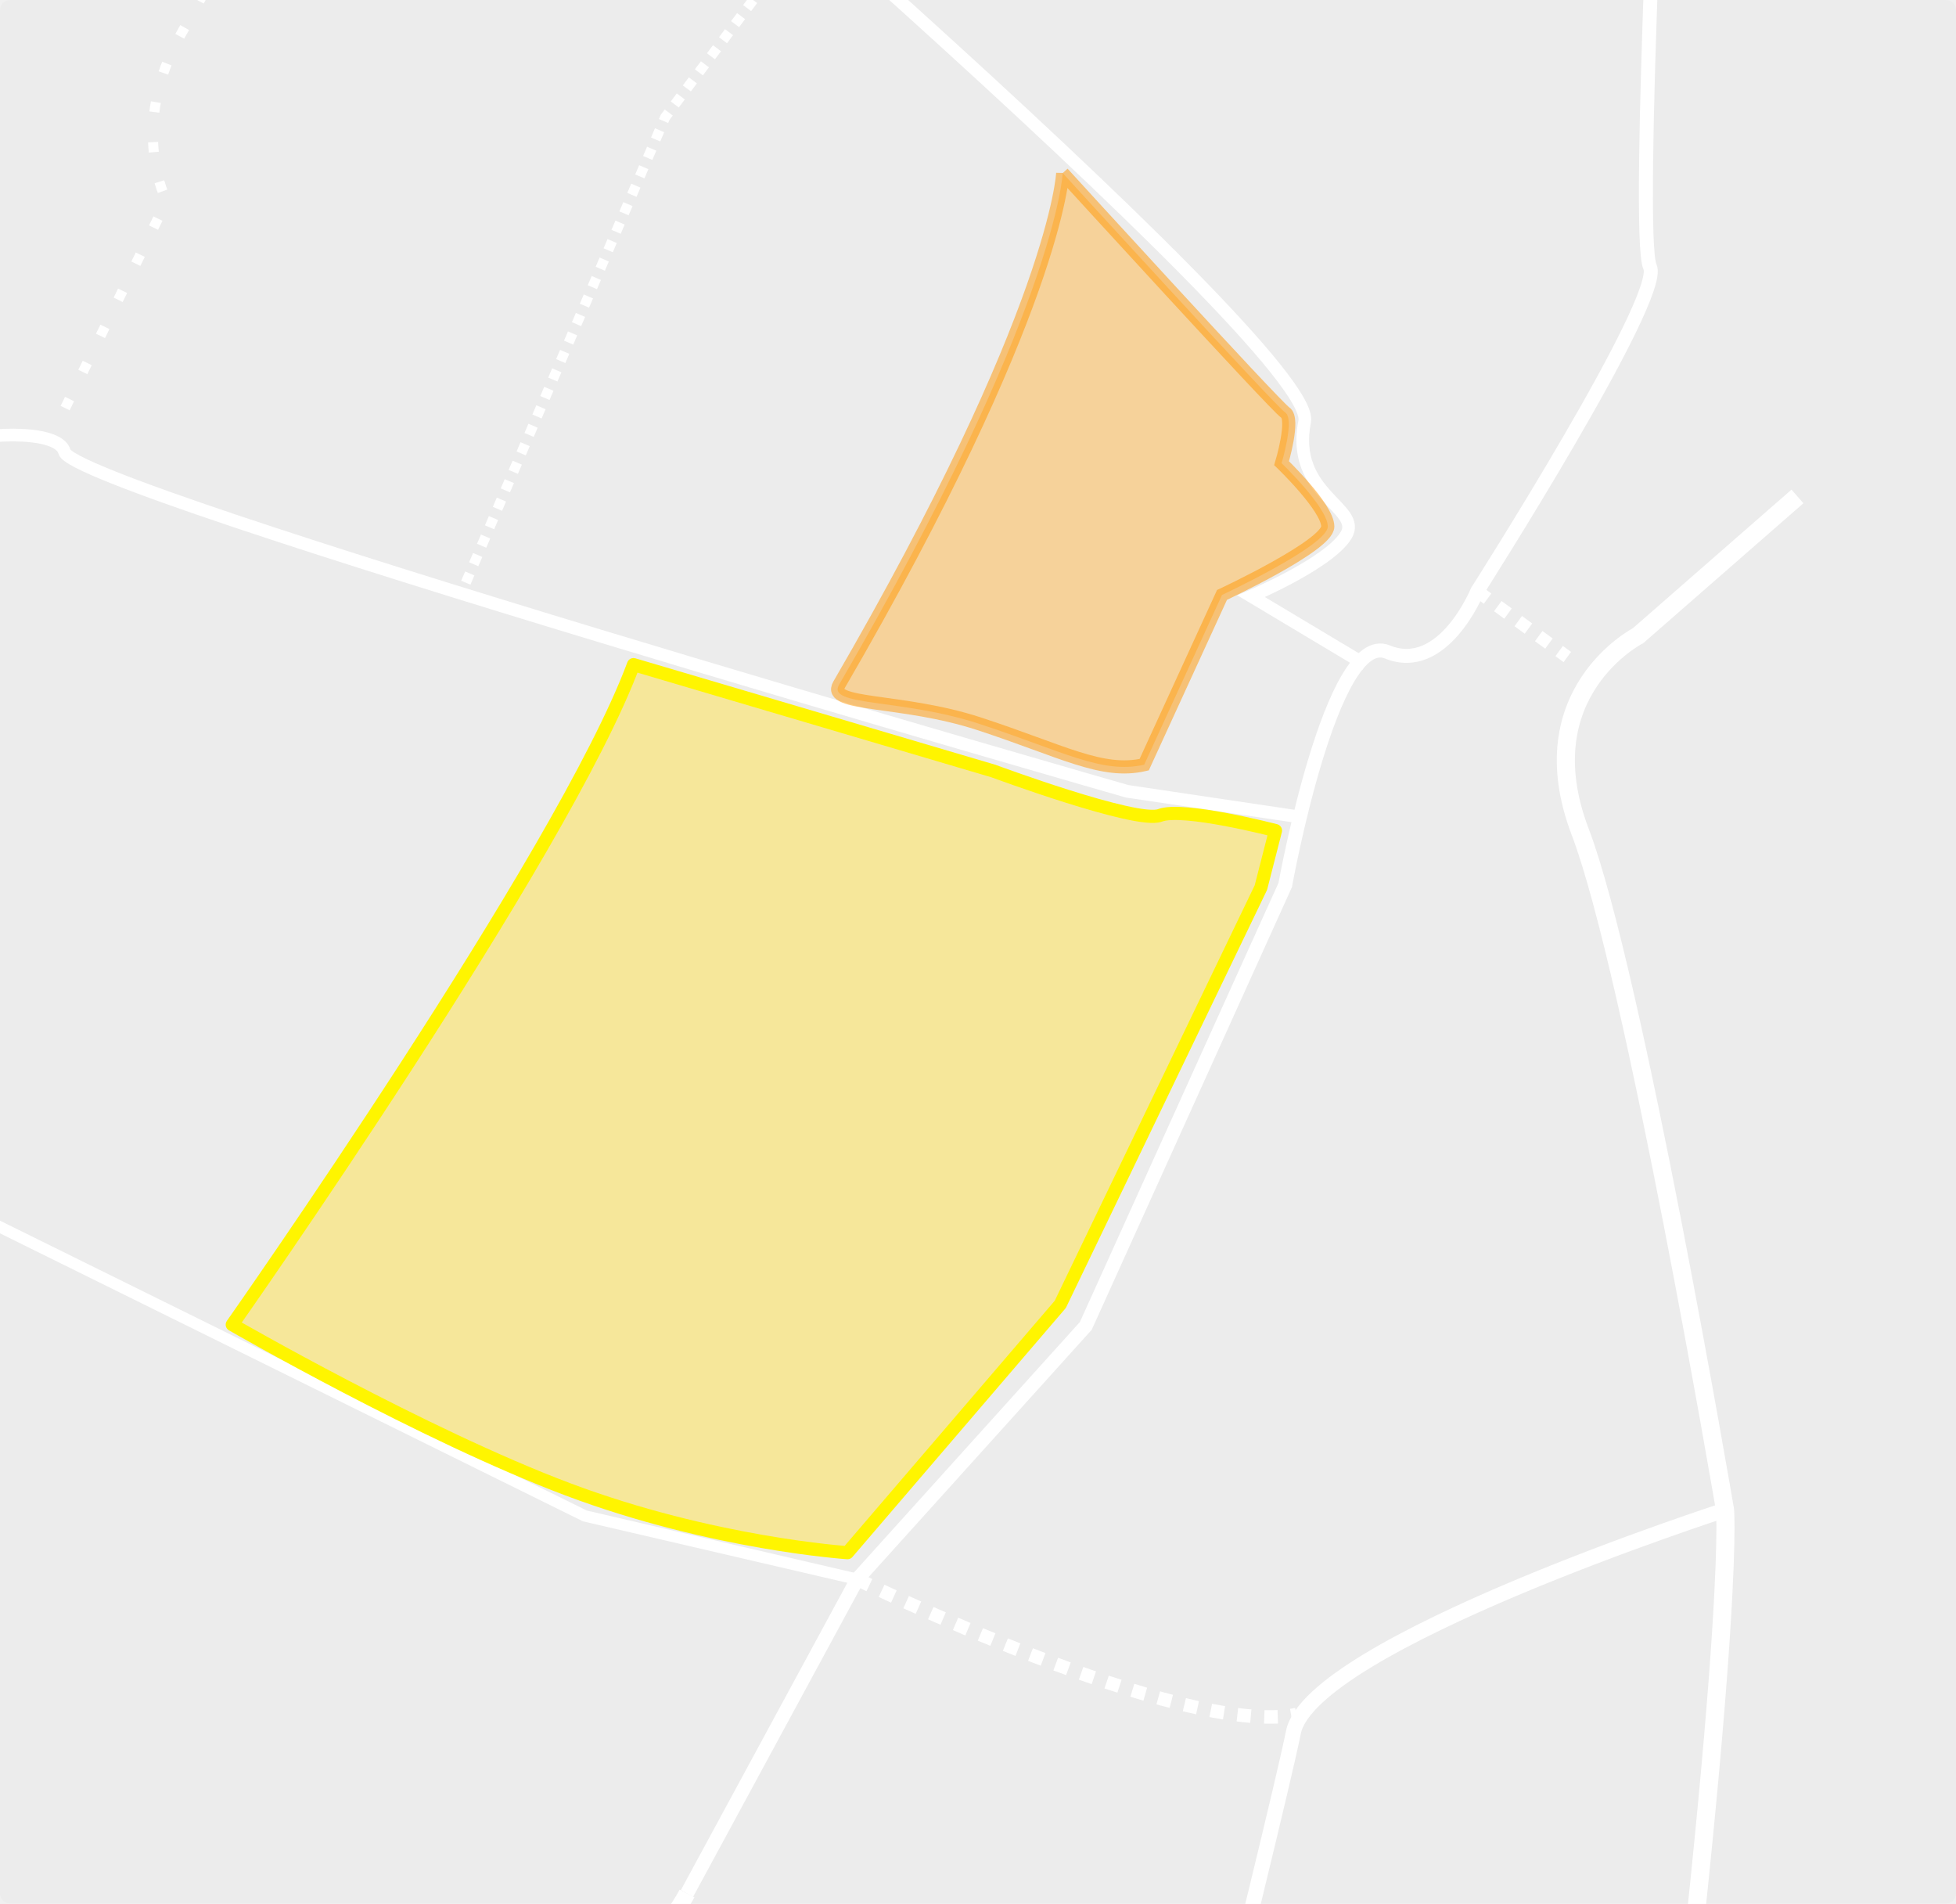
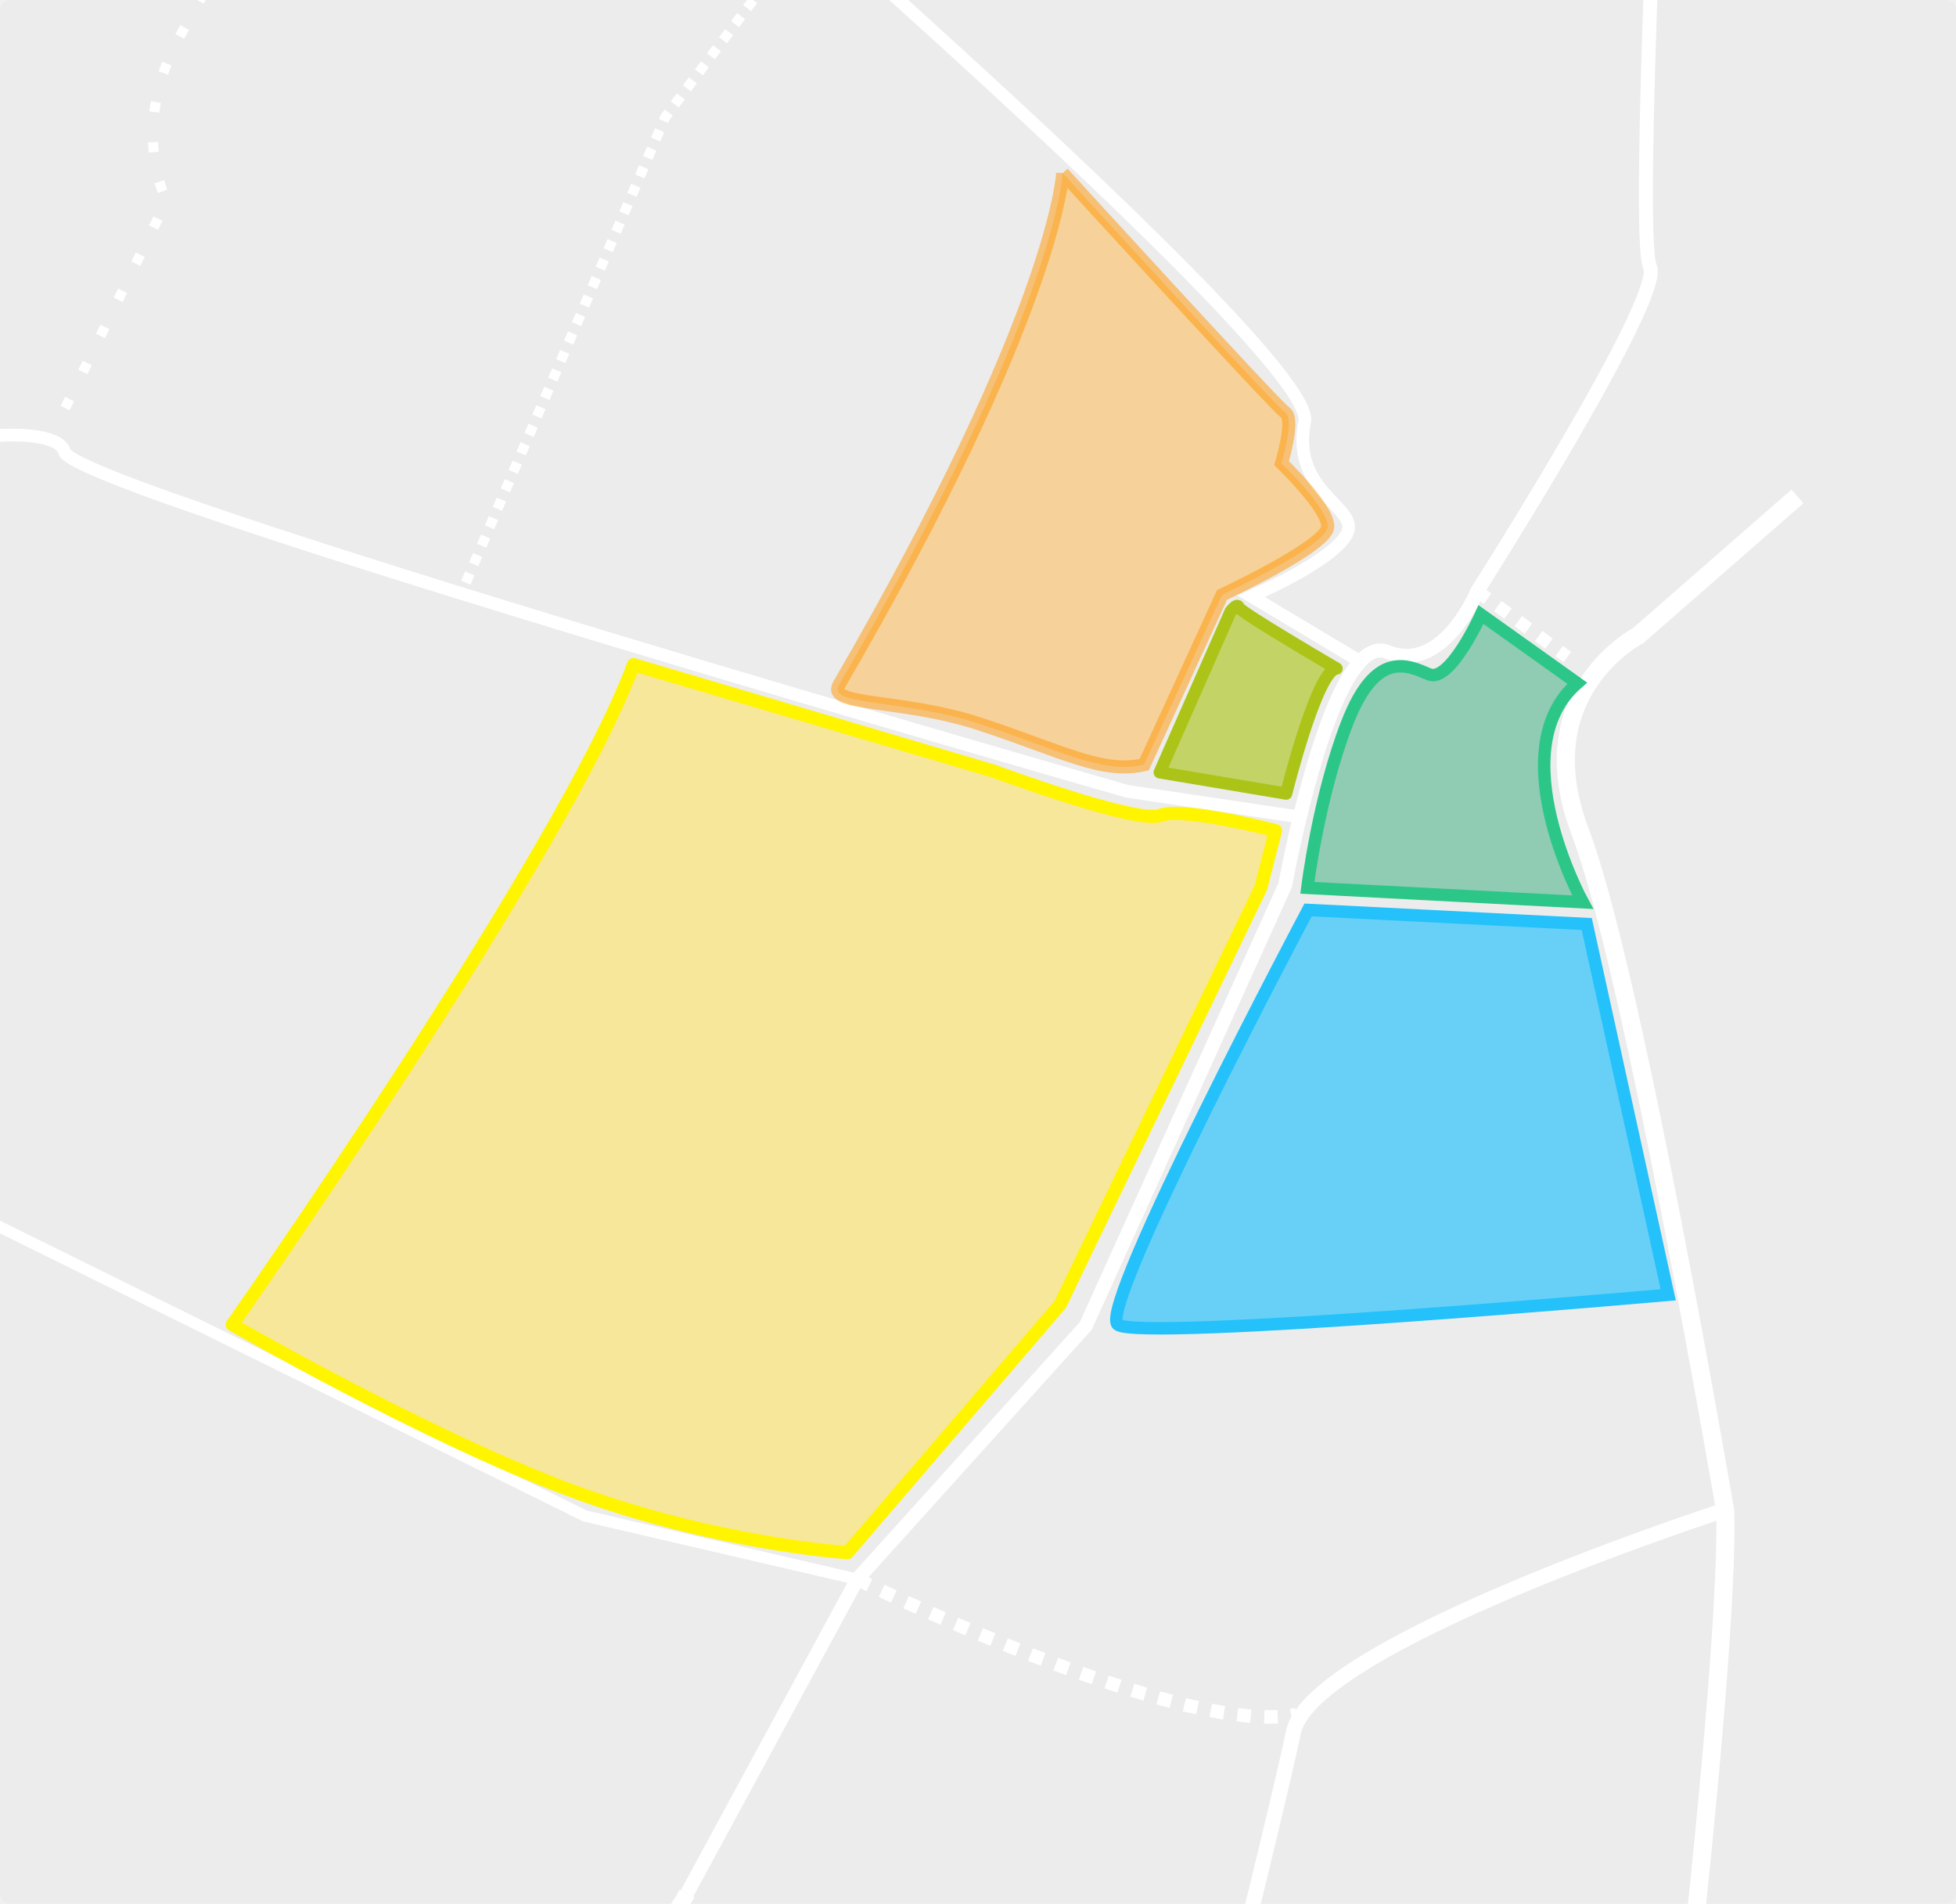
<svg xmlns="http://www.w3.org/2000/svg" width="167.109mm" height="162.58mm" viewBox="0 0 167.109 162.58" version="1.1" id="svg8">
  <defs id="defs2">
    <marker orient="auto" refY="0" refX="0" id="Arrow1Lend" style="overflow:visible">
      <path id="path839" d="M 0,0 5,-5 -12.5,0 5,5 Z" style="fill:#fff500;fill-opacity:0.502;fill-rule:evenodd;stroke:#fff500;stroke-width:1pt;stroke-opacity:1" transform="matrix(-0.8,0,0,-0.8,-10,0)" />
    </marker>
    <marker orient="auto" refY="0" refX="0" id="Arrow1Lstart" style="overflow:visible">
      <path id="path836" d="M 0,0 5,-5 -12.5,0 5,5 Z" style="fill:#fff500;fill-opacity:0.502;fill-rule:evenodd;stroke:#9bca00;stroke-width:1pt;stroke-opacity:1" transform="matrix(0.8,0,0,0.8,10,0)" />
    </marker>
  </defs>
  <g id="layer1" transform="translate(-41.03554,-40.3388)">
    <rect style="fill:#ececec;fill-opacity:1;stroke:none;stroke-width:0.795;stroke-linecap:round;stroke-linejoin:round;stroke-miterlimit:4;stroke-dasharray:none;stroke-opacity:1" id="rect4547" width="167.109" height="162.58" x="41.036" y="40.339" ry="0.85" />
    <path style="fill:none;stroke:#ffffff;stroke-width:1.195;stroke-linecap:butt;stroke-linejoin:miter;stroke-miterlimit:4;stroke-dasharray:none;stroke-opacity:1" d="m 183.247,12.488 c 0,0 -2.493,48.044 -1.247,50.641 1.247,2.597 -14.751,27.701 -14.751,27.701 0,0 -2.909,7.142 -7.687,5.194 -4.778,-1.948 -8.726,19.91 -8.726,19.91 l -17.036,37.656 -19.529,21.642 -14.543,26.836" id="path4529" />
    <path style="fill:none;stroke:#ffffff;stroke-width:1.083;stroke-linecap:butt;stroke-linejoin:miter;stroke-miterlimit:4;stroke-dasharray:none;stroke-opacity:1" d="m 151.876,110.092 -14.543,-2.164 c 0,0 -89.959,-25.754 -90.79,-29 -0.831,-3.246 -19.529,-1.299 -28.047,9.306" id="path4531" />
    <path style="fill:none;stroke:#ffffff;stroke-width:1.546;stroke-linecap:butt;stroke-linejoin:miter;stroke-miterlimit:4;stroke-dasharray:none;stroke-opacity:1" d="m 194.599,82.741 -13.61,11.889 c 0,0 -9.486,4.877 -4.949,16.766 4.537,11.889 12.373,57.92 12.373,57.92 0,0 1.031,11.584 -8.042,80.783" id="path4535" />
    <path style="fill:none;stroke:#ffffff;stroke-width:1.083;stroke-linecap:butt;stroke-linejoin:miter;stroke-miterlimit:4;stroke-dasharray:1.083, 1.083;stroke-dashoffset:0;stroke-opacity:1" d="m 167.25,90.831 7.687,5.627" id="path4537" />
    <path style="fill:none;stroke:#ffffff;stroke-width:1.083;stroke-linecap:butt;stroke-linejoin:miter;stroke-miterlimit:4;stroke-dasharray:none;stroke-opacity:1" d="m 157.693,97.107 -9.765,-5.843 c 0,0 6.648,-2.813 8.103,-5.194 1.454,-2.381 -4.778,-3.463 -3.532,-9.739 1.247,-6.276 -67.936,-65.141 -67.936,-65.141" id="path4539" />
    <path style="fill:none;stroke:#ffffff;stroke-width:0.858;stroke-linecap:butt;stroke-linejoin:miter;stroke-miterlimit:4;stroke-dasharray:0.858, 0.858;stroke-dashoffset:0;stroke-opacity:1" d="M 110.532,33.48 97.859,50.361 80.616,90.614" id="path4541" />
    <path style="fill:none;stroke:#ffffff;stroke-width:0.971;stroke-linecap:butt;stroke-linejoin:miter;stroke-miterlimit:4;stroke-dasharray:none;stroke-opacity:1" d="M 114.272,175.233 91.003,169.823 18.704,134.114" id="path4543" />
    <path style="fill:none;stroke:#ffffff;stroke-width:0.858;stroke-linecap:butt;stroke-linejoin:miter;stroke-miterlimit:4;stroke-dasharray:0.858, 2.575;stroke-dashoffset:0;stroke-opacity:1" d="m 45.089,78.278 10.18,-20.776 c 0,0 -3.324,-6.276 1.247,-14.283 4.571,-8.007 5.402,-11.037 5.402,-11.037 l -2.078,-6.276 c 0,0 2.701,-1.731 2.701,-6.276 0,-4.545 8.31,-8.007 8.31,-8.007" id="path4545" />
    <path style="fill:#ffe455;fill-opacity:0.537;stroke:#fff500;stroke-width:1.122;stroke-linecap:round;stroke-linejoin:round;stroke-miterlimit:4;stroke-dasharray:none;stroke-dashoffset:0;stroke-opacity:1" d="m 95.159,97.107 30.748,9.09 c 0,0 12.258,4.545 14.231,3.787 1.974,-0.757 9.868,1.298 9.868,1.298 l -1.247,4.869 -17.14,35.601 -18.179,21.209 c 0,0 -11.531,-0.757 -23.892,-5.41 -12.362,-4.653 -28.67,-14.067 -28.67,-14.067 0,0 28.255,-40.145 34.28,-56.377 z" id="dgreen" />
    <path style="fill:#ffbb55;fill-opacity:0.539;stroke:#ff9500;stroke-width:1.122;stroke-linecap:butt;stroke-linejoin:miter;stroke-miterlimit:4;stroke-dasharray:none;stroke-opacity:0.502" d="m 131.828,55.122 c 0,0 -0.497,11.664 -19.114,43.716 -1.071,1.845 5.359,1.164 11.939,3.312 7.126,2.326 10.505,4.332 14.135,3.505 l 6.648,-14.5 c 0,0 9.037,-4.22 9.037,-5.843 0,-1.623 -3.947,-5.41 -3.947,-5.41 0,0 1.143,-3.787 0.312,-4.328 -0.831,-0.541 -19.01,-20.451 -19.01,-20.451 z" id="yellow" />
    <path style="fill:none;stroke:#ffffff;stroke-width:1.42;stroke-linecap:butt;stroke-linejoin:miter;stroke-miterlimit:4;stroke-dasharray:none;stroke-opacity:1" d="m 99.729,202.069 c 0,0 -6.297,12.295 -21.417,14.059 -15.12,1.764 -30.492,27.468 -30.492,27.468" id="path4573" />
    <path style="fill:none;stroke:#ffffff;stroke-width:1.287;stroke-linecap:butt;stroke-linejoin:miter;stroke-miterlimit:4;stroke-dasharray:none;stroke-opacity:1" d="m 188.412,169.316 c 0,0 -35.363,11.427 -36.875,18.987 -1.512,7.56 -16.632,67.788 -16.632,67.788 0,0 -7.56,52.164 -14.364,64.26" id="path4575" />
    <path style="fill:none;stroke:#ffffff;stroke-width:1.42;stroke-linecap:butt;stroke-linejoin:miter;stroke-miterlimit:4;stroke-dasharray:none;stroke-opacity:1" d="m 47.821,243.595 c 0,0 -12.706,34.923 -13.462,53.823" id="path4577" />
    <path style="fill:none;stroke:#ffffff;stroke-width:1.153;stroke-linecap:butt;stroke-linejoin:miter;stroke-miterlimit:4;stroke-dasharray:1.153, 1.153;stroke-dashoffset:0;stroke-opacity:1" d="m 114.272,175.233 c 0,0 27.69,13.574 37.518,11.558" id="path4579" />
+     <path style="fill:#62bb97;stroke:#2cc788;stroke-width:1.065;stroke-linecap:butt;stroke-linejoin:miter;stroke-opacity:1;stroke-miterlimit:4;stroke-dasharray:none;fill-opacity:0.671" d="m 175.784,98.692 -8.221,-5.859 c 0,0 -2.646,5.859 -4.441,5.103 -1.795,-0.756 -4.536,-2.173 -6.993,4.158 -2.457,6.331 -3.402,14.08 -3.402,14.08 l 23.529,1.228 c 0,0 -7.087,-12.946 -0.472,-18.71 z" id="path842" />
+     <path style="fill:#28c2fa;stroke:#25c1fa;stroke-width:1.061;stroke-linecap:butt;stroke-linejoin:miter;stroke-opacity:1;stroke-miterlimit:4;stroke-dasharray:none;fill-opacity:0.671" d="m 152.788,118.061 23.809,1.203 6.96,31.671 c 0,0 -45.276,4.009 -47.032,2.539 -1.756,-1.47 16.263,-35.413 16.263,-35.413 z" id="path844" />
+     <path style="fill:#acc418;stroke:#acc418;stroke-width:1.044;stroke-linecap:round;stroke-linejoin:round;stroke-opacity:1;stroke-miterlimit:4;stroke-dasharray:none;fill-opacity:0.631" d="m 155.228,97.442 c 0,0 -8.282,-4.834 -8.374,-5.234 -0.092,-0.4 -0.677,0.339 -0.677,0.339 l -6.065,13.762 10.807,1.817 c 0,0 2.622,-10.584 4.31,-10.684 z" id="path848" />
  </g>
</svg>
